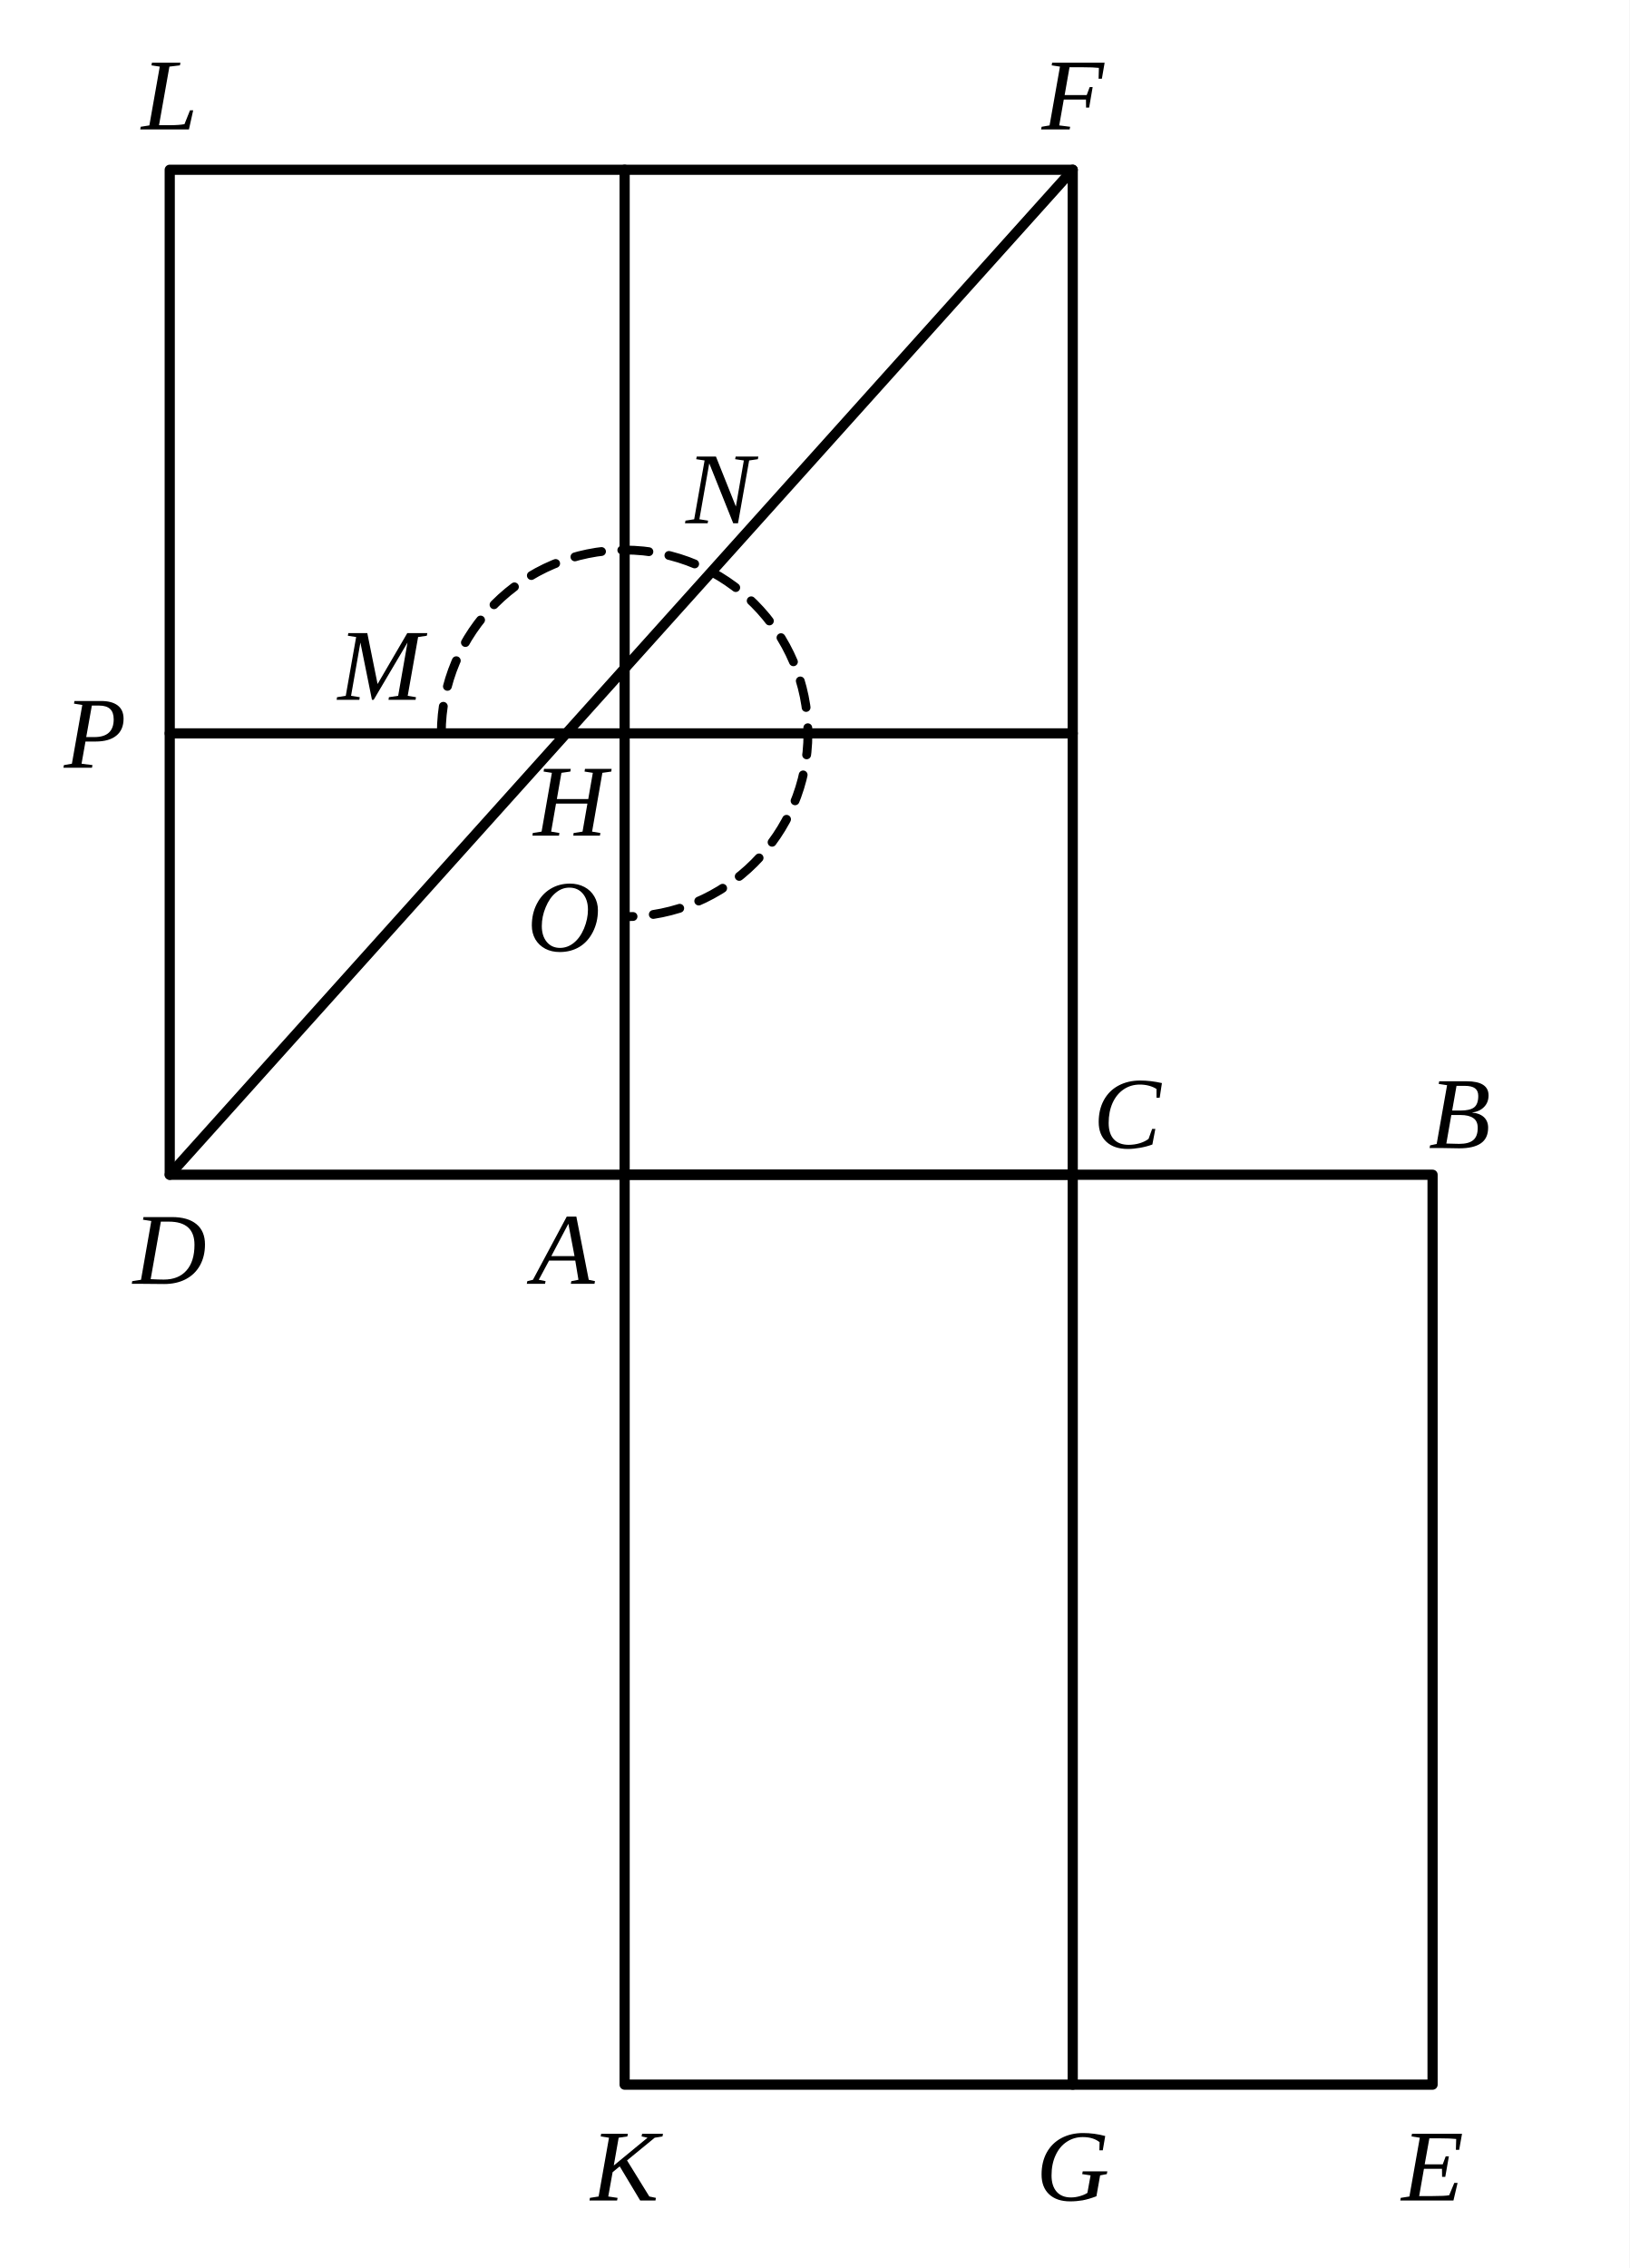
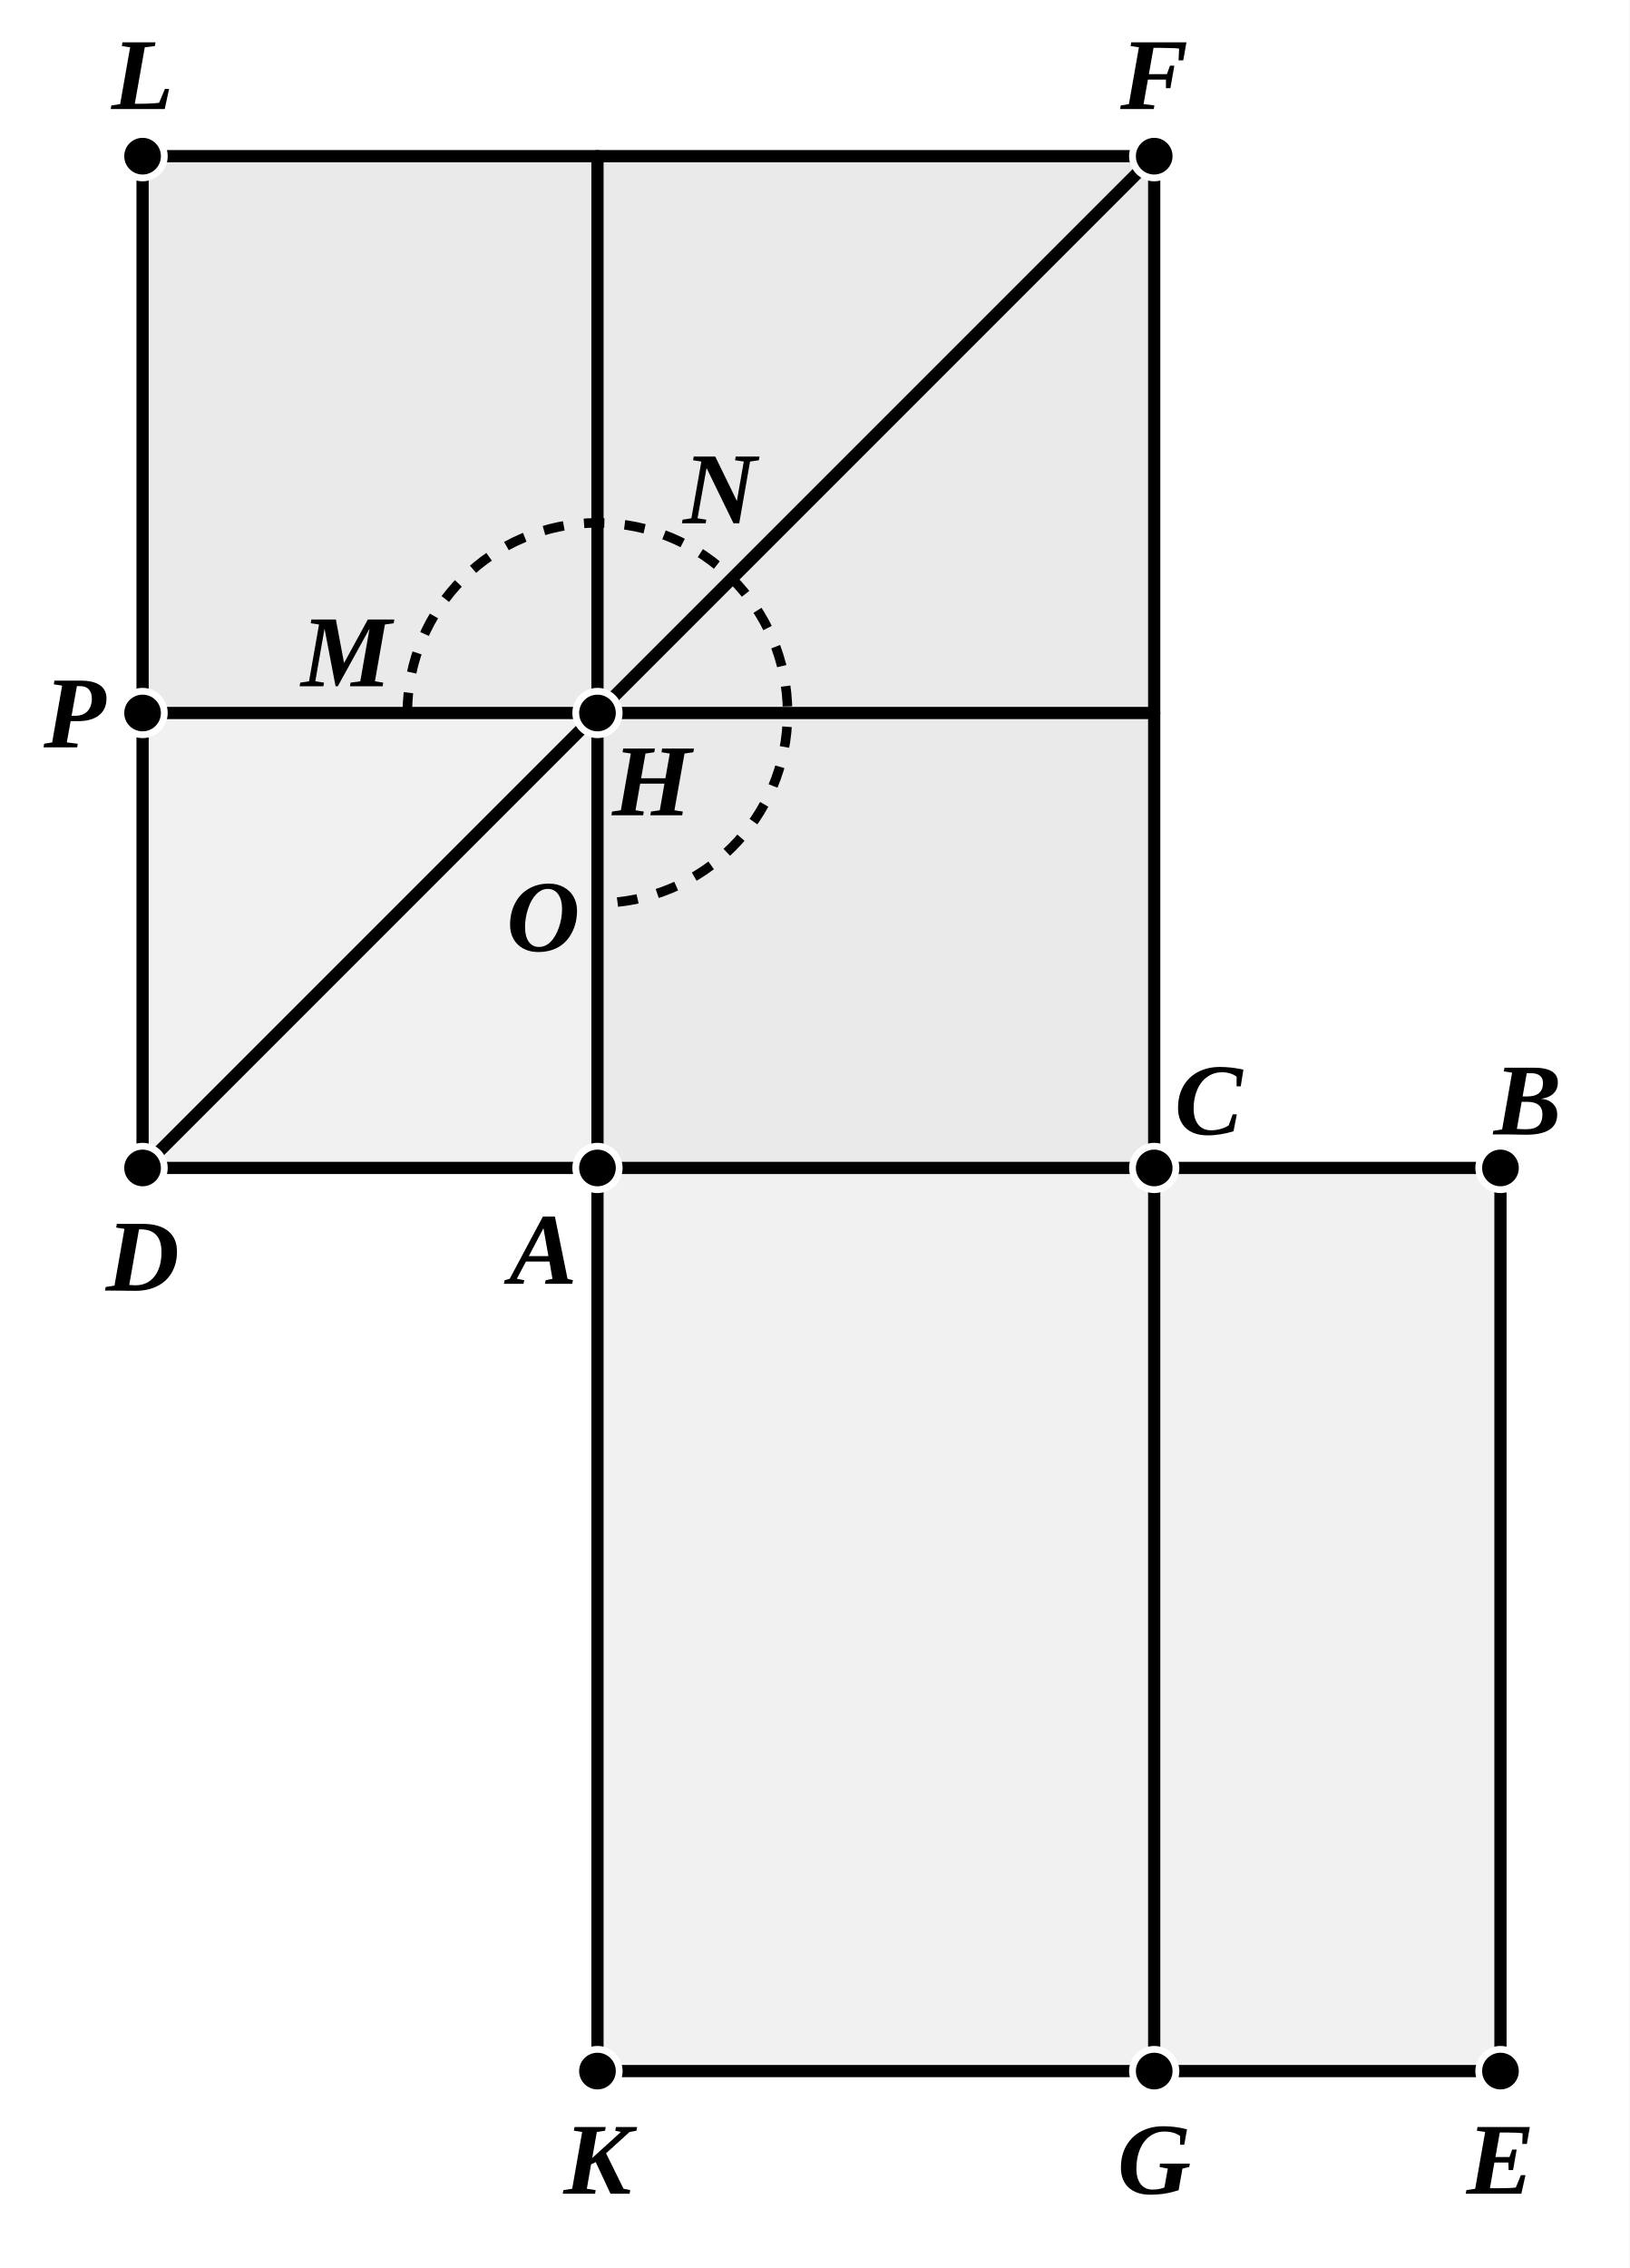
- <svg xmlns="http://www.w3.org/2000/svg" viewBox="0 0 240 334" width="100%" height="100%">
+ <svg xmlns="http://www.w3.org/2000/svg" viewBox="0 0 240 334" width="240" height="334" class="euclid-graphic" data-graphic-id="0444.g1" data-folio="0444" data-graphic="g1" data-proposition="XIII.1">
  <style>
-     .bg { fill: #ffffff; }
-     .line { stroke: #000000; stroke-width: 1.5; stroke-linecap: round; stroke-linejoin: round; fill: none; }
-     .dashed { stroke: #000000; stroke-width: 1.3; stroke-dasharray: 4,3; stroke-linecap: round; stroke-linejoin: round; fill: none; }
-     .geom:hover { stroke: #0284c7; stroke-width: 2.5; cursor: pointer; }
-     .label { font-family: "Times New Roman", Times, serif; font-size: 15px; font-style: italic; fill: #000000; text-anchor: middle; dominant-baseline: central; user-select: none; }
-     .label:hover { fill: #0284c7; font-weight: bold; cursor: pointer; }
+     .euclid-graphic {
+       font-family: 'Times New Roman', 'Georgia', serif;
+       font-style: italic;
+       background-color: #ffffff;
+     }
+     .geom-line {
+       stroke: #000000;
+       stroke-width: 1.8;
+       stroke-linecap: round;
+       stroke-linejoin: round;
+       fill: none;
+       transition: stroke 0.15s, stroke-width 0.15s;
+     }
+     .geom-arc-dotted {
+       stroke: #000000;
+       stroke-width: 1.4;
+       stroke-dasharray: 3 3;
+       fill: none;
+       transition: stroke 0.15s, stroke-width 0.15s;
+     }
+     .geom-polygon {
+       fill: #000000;
+       fill-opacity: 0.03;
+       stroke: none;
+       transition: fill-opacity 0.15s;
+     }
+     .geom-point {
+       fill: #000000;
+       stroke: #ffffff;
+       stroke-width: 1;
+     }
+     .geom-label {
+       font-size: 15px;
+       font-weight: bold;
+       fill: #000000;
+       text-anchor: middle;
+       dominant-baseline: central;
+       user-select: none;
+     }
+     .geom-overlay {
+       opacity: 0;
+       pointer-events: none;
+       transition: opacity 0.12s ease;
+     }
+     [data-ref]:hover, .highlight, .geom-highlight-active {
+       opacity: 1 !important;
+       stroke: #ef4444 !important;
+       stroke-width: 3.5 !important;
+       cursor: pointer;
+     }
+     text[data-ref]:hover, text.highlight, text.geom-highlight-active {
+       fill: #ef4444 !important;
+       stroke: none !important;
+     }
+     .geom-polygon:hover, .geom-polygon.highlight, polygon.geom-highlight-active {
+       opacity: 1 !important;
+       fill-opacity: 0.24 !important;
+       fill: #ef4444 !important;
+       stroke: #ef4444 !important;
+       stroke-width: 2.5 !important;
+     }
+     .geom-point:hover, .geom-point.highlight, circle.geom-point.geom-highlight-active {
+       r: 5.0 !important;
+       fill: #ef4444 !important;
+       stroke: #ffffff !important;
+       stroke-width: 1.5 !important;
+     }
  </style>
-   <rect class="bg" width="240" height="334" />
-   <polygon class="line geom" points="25,25 158,25 158,173 25,173" />
-   <polygon class="line geom" points="92,173 211,173 211,307 92,307" />
-   <line class="line geom" x1="92" y1="25" x2="92" y2="173" />
-   <line class="line geom" x1="158" y1="173" x2="158" y2="307" />
-   <line class="line geom" x1="25" y1="108" x2="158" y2="108" />
-   <line class="line geom" x1="158" y1="25" x2="25" y2="173" />
-   <path class="dashed geom" d="M 65 108 A 27 27 0 1 1 92 135" />
-   <text class="label" x="25" y="14">L</text>
-   <text class="label" x="158" y="14">F</text>
-   <text class="label" x="106" y="72">N</text>
-   <text class="label" x="14" y="108">P</text>
-   <text class="label" x="56" y="98">M</text>
-   <text class="label" x="84" y="118">H</text>
-   <text class="label" x="83" y="135">O</text>
-   <text class="label" x="25" y="184">D</text>
-   <text class="label" x="83" y="184">A</text>
-   <text class="label" x="166" y="164">C</text>
-   <text class="label" x="215" y="164">B</text>
-   <text class="label" x="92" y="319">K</text>
-   <text class="label" x="158" y="319">G</text>
-   <text class="label" x="211" y="319">E</text>
+   <rect width="100%" height="100%" fill="#ffffff" />
+   <g id="elements">
+     <path id="el-arc-MNO" data-ref="&lt; M N O &gt;" d="M 60,105 A 28,28 0 1,1 88,133" class="geom-arc-dotted" />
+   </g>
+   <g id="graphics">
+     <polygon id="el-poly-DLFC" data-ref="&lt; D F &gt;" data-aliases="&lt; F D &gt; | &lt; D L F C &gt; | &lt; L C &gt; | &lt; C L &gt;" data-type="polygon" points="21,172 21,23 170,23 170,172" class="geom-polygon" />
+     <polygon id="el-poly-ABEK" data-ref="&lt; A E &gt;" data-aliases="&lt; E A &gt; | &lt; A B E K &gt; | &lt; K B &gt; | &lt; B K &gt;" data-type="polygon" points="88,172 221,172 221,305 88,305" class="geom-polygon" />
+     <polygon id="el-poly-MNO" data-ref="&lt; M N O &gt;" data-aliases="&lt; O N M &gt;" data-type="polygon" points="21,105 21,23 170,23 170,172 88,172 88,105" class="geom-polygon" />
+     <polygon id="el-poly-DPHA" data-ref="&lt; D H &gt;" data-aliases="&lt; H D &gt; | &lt; A P &gt; | &lt; P A &gt; | &lt; D P H A &gt;" data-type="polygon" points="21,172 21,105 88,105 88,172" class="geom-polygon" />
+     <polygon id="el-poly-HRFQ" data-ref="&lt; F H &gt;" data-aliases="&lt; H F &gt;" data-type="polygon" points="88,105 88,23 170,23 170,105" class="geom-polygon" />
+     <polygon id="el-poly-PLRH" data-ref="&lt; L H &gt;" data-aliases="&lt; H L &gt;" data-type="polygon" points="21,105 21,23 88,23 88,105" class="geom-polygon" />
+     <polygon id="el-poly-AHQC" data-ref="&lt; C H &gt;" data-aliases="&lt; H C &gt;" data-type="polygon" points="88,172 88,105 170,105 170,172" class="geom-polygon" />
+     <polygon id="el-poly-ACGK" data-ref="&lt; C K &gt;" data-aliases="&lt; K C &gt; | &lt; A G &gt; | &lt; G A &gt; | &lt; A C G K &gt;" data-type="polygon" points="88,172 170,172 170,305 88,305" class="geom-polygon" />
+     <polygon id="el-poly-CBEG" data-ref="&lt; C E &gt;" data-aliases="&lt; E C &gt; | &lt; B G &gt; | &lt; G B &gt; | &lt; C B E G &gt;" data-type="polygon" points="170,172 221,172 221,305 170,305" class="geom-polygon" />
+     <line id="el-seg-LF" data-ref="/ L F /" data-aliases="/ F L /" data-type="segment" x1="21" y1="23" x2="170" y2="23" class="geom-line" />
+     <line id="el-seg-PH" data-ref="/ P H /" data-aliases="/ H P /" data-type="segment" x1="21" y1="105" x2="88" y2="105" class="geom-line" />
+     <line id="el-seg-HQ" data-ref="/ H Q /" data-aliases="/ Q H /" data-type="segment" x1="88" y1="105" x2="170" y2="105" class="geom-line" />
+     <line id="el-seg-PQ" data-ref="/ P Q /" data-aliases="/ Q P /" data-type="segment" x1="21" y1="105" x2="170" y2="105" class="geom-line geom-overlay" />
+     <line id="el-seg-DA" data-ref="/ D A /" data-aliases="/ A D /" data-type="segment" x1="21" y1="172" x2="88" y2="172" class="geom-line" />
+     <line id="el-seg-AC" data-ref="/ A C /" data-aliases="/ C A /" data-type="segment" x1="88" y1="172" x2="170" y2="172" class="geom-line" />
+     <line id="el-seg-CB" data-ref="/ C B /" data-aliases="/ B C /" data-type="segment" x1="170" y1="172" x2="221" y2="172" class="geom-line" />
+     <line id="el-seg-DC" data-ref="/ D C /" data-aliases="/ C D / | / D A C /" data-type="segment" x1="21" y1="172" x2="170" y2="172" class="geom-line geom-overlay" />
+     <line id="el-seg-AB" data-ref="/ A B /" data-aliases="/ B A / | / A C B /" data-type="segment" x1="88" y1="172" x2="221" y2="172" class="geom-line geom-overlay" />
+     <line id="el-seg-DB" data-ref="/ D B /" data-aliases="/ B D /" data-type="segment" x1="21" y1="172" x2="221" y2="172" class="geom-line geom-overlay" />
+     <line id="el-seg-KG" data-ref="/ K G /" data-aliases="/ G K /" data-type="segment" x1="88" y1="305" x2="170" y2="305" class="geom-line" />
+     <line id="el-seg-GE" data-ref="/ G E /" data-aliases="/ E G /" data-type="segment" x1="170" y1="305" x2="221" y2="305" class="geom-line" />
+     <line id="el-seg-KE" data-ref="/ K E /" data-aliases="/ E K /" data-type="segment" x1="88" y1="305" x2="221" y2="305" class="geom-line geom-overlay" />
+     <line id="el-seg-LP" data-ref="/ L P /" data-aliases="/ P L /" data-type="segment" x1="21" y1="23" x2="21" y2="105" class="geom-line" />
+     <line id="el-seg-PD" data-ref="/ P D /" data-aliases="/ D P /" data-type="segment" x1="21" y1="105" x2="21" y2="172" class="geom-line" />
+     <line id="el-seg-LD" data-ref="/ L D /" data-aliases="/ D L /" data-type="segment" x1="21" y1="23" x2="21" y2="172" class="geom-line geom-overlay" />
+     <line id="el-seg-RH" data-ref="/ R H /" data-aliases="/ H R /" data-type="segment" x1="88" y1="23" x2="88" y2="105" class="geom-line" />
+     <line id="el-seg-AH" data-ref="/ A H /" data-aliases="/ H A /" data-type="segment" x1="88" y1="172" x2="88" y2="105" class="geom-line" />
+     <line id="el-seg-AK" data-ref="/ A K /" data-aliases="/ K A /" data-type="segment" x1="88" y1="172" x2="88" y2="305" class="geom-line" />
+     <line id="el-seg-FC" data-ref="/ F C /" data-aliases="/ C F /" data-type="segment" x1="170" y1="23" x2="170" y2="172" class="geom-line" />
+     <line id="el-seg-CG" data-ref="/ C G /" data-aliases="/ G C /" data-type="segment" x1="170" y1="172" x2="170" y2="305" class="geom-line" />
+     <line id="el-seg-FG" data-ref="/ F G /" data-aliases="/ G F /" data-type="segment" x1="170" y1="23" x2="170" y2="305" class="geom-line geom-overlay" />
+     <line id="el-seg-BE" data-ref="/ B E /" data-aliases="/ E B /" data-type="segment" x1="221" y1="172" x2="221" y2="305" class="geom-line" />
+     <line id="el-seg-DH" data-ref="/ D H /" data-aliases="/ H D /" data-type="segment" x1="21" y1="172" x2="88" y2="105" class="geom-line" />
+     <line id="el-seg-HF" data-ref="/ H F /" data-aliases="/ F H /" data-type="segment" x1="88" y1="105" x2="170" y2="23" class="geom-line" />
+     <line id="el-seg-DF" data-ref="/ D F /" data-aliases="/ F D /" data-type="segment" x1="21" y1="172" x2="170" y2="23" class="geom-line geom-overlay" />
+   </g>
+   <g id="highlights" style="pointer-events: none;">
+     <polygon id="hl-poly-DLFC" data-ref="&lt; D F &gt;" data-aliases="&lt; F D &gt; | &lt; D L F C &gt; | &lt; L C &gt; | &lt; C L &gt;" points="21,172 21,23 170,23 170,172" class="geom-polygon geom-overlay" />
+     <polygon id="hl-poly-ABEK" data-ref="&lt; A E &gt;" data-aliases="&lt; E A &gt; | &lt; A B E K &gt; | &lt; K B &gt; | &lt; B K &gt;" points="88,172 221,172 221,305 88,305" class="geom-polygon geom-overlay" />
+     <polygon id="hl-poly-MNO" data-ref="&lt; M N O &gt;" data-aliases="&lt; O N M &gt;" points="21,105 21,23 170,23 170,172 88,172 88,105" class="geom-polygon geom-overlay" />
+     <polygon id="hl-poly-DPHA" data-ref="&lt; D H &gt;" data-aliases="&lt; H D &gt; | &lt; A P &gt; | &lt; P A &gt; | &lt; D P H A &gt;" points="21,172 21,105 88,105 88,172" class="geom-polygon geom-overlay" />
+     <polygon id="hl-poly-HRFQ" data-ref="&lt; F H &gt;" data-aliases="&lt; H F &gt;" points="88,105 88,23 170,23 170,105" class="geom-polygon geom-overlay" />
+     <polygon id="hl-poly-PLRH" data-ref="&lt; L H &gt;" data-aliases="&lt; H L &gt;" points="21,105 21,23 88,23 88,105" class="geom-polygon geom-overlay" />
+     <polygon id="hl-poly-AHQC" data-ref="&lt; C H &gt;" data-aliases="&lt; H C &gt;" points="88,172 88,105 170,105 170,172" class="geom-polygon geom-overlay" />
+     <polygon id="hl-poly-ACGK" data-ref="&lt; C K &gt;" data-aliases="&lt; K C &gt; | &lt; A G &gt; | &lt; G A &gt; | &lt; A C G K &gt;" points="88,172 170,172 170,305 88,305" class="geom-polygon geom-overlay" />
+     <polygon id="hl-poly-CBEG" data-ref="&lt; C E &gt;" data-aliases="&lt; E C &gt; | &lt; B G &gt; | &lt; G B &gt; | &lt; C B E G &gt;" points="170,172 221,172 221,305 170,305" class="geom-polygon geom-overlay" />
+     <line id="hl-seg-DA" data-ref="/ D A /" data-aliases="/ A D /" x1="21" y1="172" x2="88" y2="172" class="geom-line geom-overlay" />
+     <line id="hl-seg-AC" data-ref="/ A C /" data-aliases="/ C A /" x1="88" y1="172" x2="170" y2="172" class="geom-line geom-overlay" />
+     <line id="hl-seg-CB" data-ref="/ C B /" data-aliases="/ B C /" x1="170" y1="172" x2="221" y2="172" class="geom-line geom-overlay" />
+     <line id="hl-seg-DC" data-ref="/ D C /" data-aliases="/ C D / | / D A C /" x1="21" y1="172" x2="170" y2="172" class="geom-line geom-overlay" />
+     <line id="hl-seg-AB" data-ref="/ A B /" data-aliases="/ B A / | / A C B /" x1="88" y1="172" x2="221" y2="172" class="geom-line geom-overlay" />
+     <line id="hl-seg-DB" data-ref="/ D B /" data-aliases="/ B D /" x1="21" y1="172" x2="221" y2="172" class="geom-line geom-overlay" />
+     <line id="hl-seg-AH" data-ref="/ A H /" data-aliases="/ H A /" x1="88" y1="172" x2="88" y2="105" class="geom-line geom-overlay" />
+     <line id="hl-seg-AK" data-ref="/ A K /" data-aliases="/ K A /" x1="88" y1="172" x2="88" y2="305" class="geom-line geom-overlay" />
+     <line id="hl-seg-FC" data-ref="/ F C /" data-aliases="/ C F /" x1="170" y1="23" x2="170" y2="172" class="geom-line geom-overlay" />
+     <line id="hl-seg-CG" data-ref="/ C G /" data-aliases="/ G C /" x1="170" y1="172" x2="170" y2="305" class="geom-line geom-overlay" />
+     <line id="hl-seg-FG" data-ref="/ F G /" data-aliases="/ G F /" x1="170" y1="23" x2="170" y2="305" class="geom-line geom-overlay" />
+   </g>
+   <g id="points">
+     <circle id="el-pt-L" data-ref="L" data-type="point" cx="21" cy="23" r="3.2" class="geom-point" />
+     <circle id="el-pt-F" data-ref="F" data-type="point" cx="170" cy="23" r="3.2" class="geom-point" />
+     <circle id="el-pt-P" data-ref="P" data-type="point" cx="21" cy="105" r="3.2" class="geom-point" />
+     <circle id="el-pt-H" data-ref="H" data-type="point" cx="88" cy="105" r="3.2" class="geom-point" />
+     <circle id="el-pt-D" data-ref="D" data-type="point" cx="21" cy="172" r="3.2" class="geom-point" />
+     <circle id="el-pt-A" data-ref="A" data-type="point" cx="88" cy="172" r="3.2" class="geom-point" />
+     <circle id="el-pt-C" data-ref="C" data-type="point" cx="170" cy="172" r="3.2" class="geom-point" />
+     <circle id="el-pt-B" data-ref="B" data-type="point" cx="221" cy="172" r="3.2" class="geom-point" />
+     <circle id="el-pt-K" data-ref="K" data-type="point" cx="88" cy="305" r="3.2" class="geom-point" />
+     <circle id="el-pt-G" data-ref="G" data-type="point" cx="170" cy="305" r="3.2" class="geom-point" />
+     <circle id="el-pt-E" data-ref="E" data-type="point" cx="221" cy="305" r="3.2" class="geom-point" />
+   </g>
+   <g id="labels">
+     <text id="lbl-L" data-ref="L" x="21" y="11" class="geom-label">L</text>
+     <text id="lbl-F" data-ref="F" x="170" y="11" class="geom-label">F</text>
+     <text id="lbl-N" data-ref="&lt; M N O &gt;" x="106" y="72" class="geom-label">N</text>
+     <text id="lbl-P" data-ref="P" x="11" y="105" class="geom-label">P</text>
+     <text id="lbl-M" data-ref="&lt; M N O &gt;" x="51" y="96" class="geom-label">M</text>
+     <text id="lbl-H" data-ref="H" x="96" y="115" class="geom-label">H</text>
+     <text id="lbl-O" data-ref="&lt; M N O &gt;" x="80" y="135" class="geom-label">O</text>
+     <text id="lbl-D" data-ref="D" x="21" y="185" class="geom-label">D</text>
+     <text id="lbl-A" data-ref="A" x="80" y="184" class="geom-label">A</text>
+     <text id="lbl-C" data-ref="C" x="178" y="162" class="geom-label">C</text>
+     <text id="lbl-B" data-ref="B" x="225" y="162" class="geom-label">B</text>
+     <text id="lbl-K" data-ref="K" x="88" y="318" class="geom-label">K</text>
+     <text id="lbl-G" data-ref="G" x="170" y="318" class="geom-label">G</text>
+     <text id="lbl-E" data-ref="E" x="221" y="318" class="geom-label">E</text>
+   </g>
</svg>
